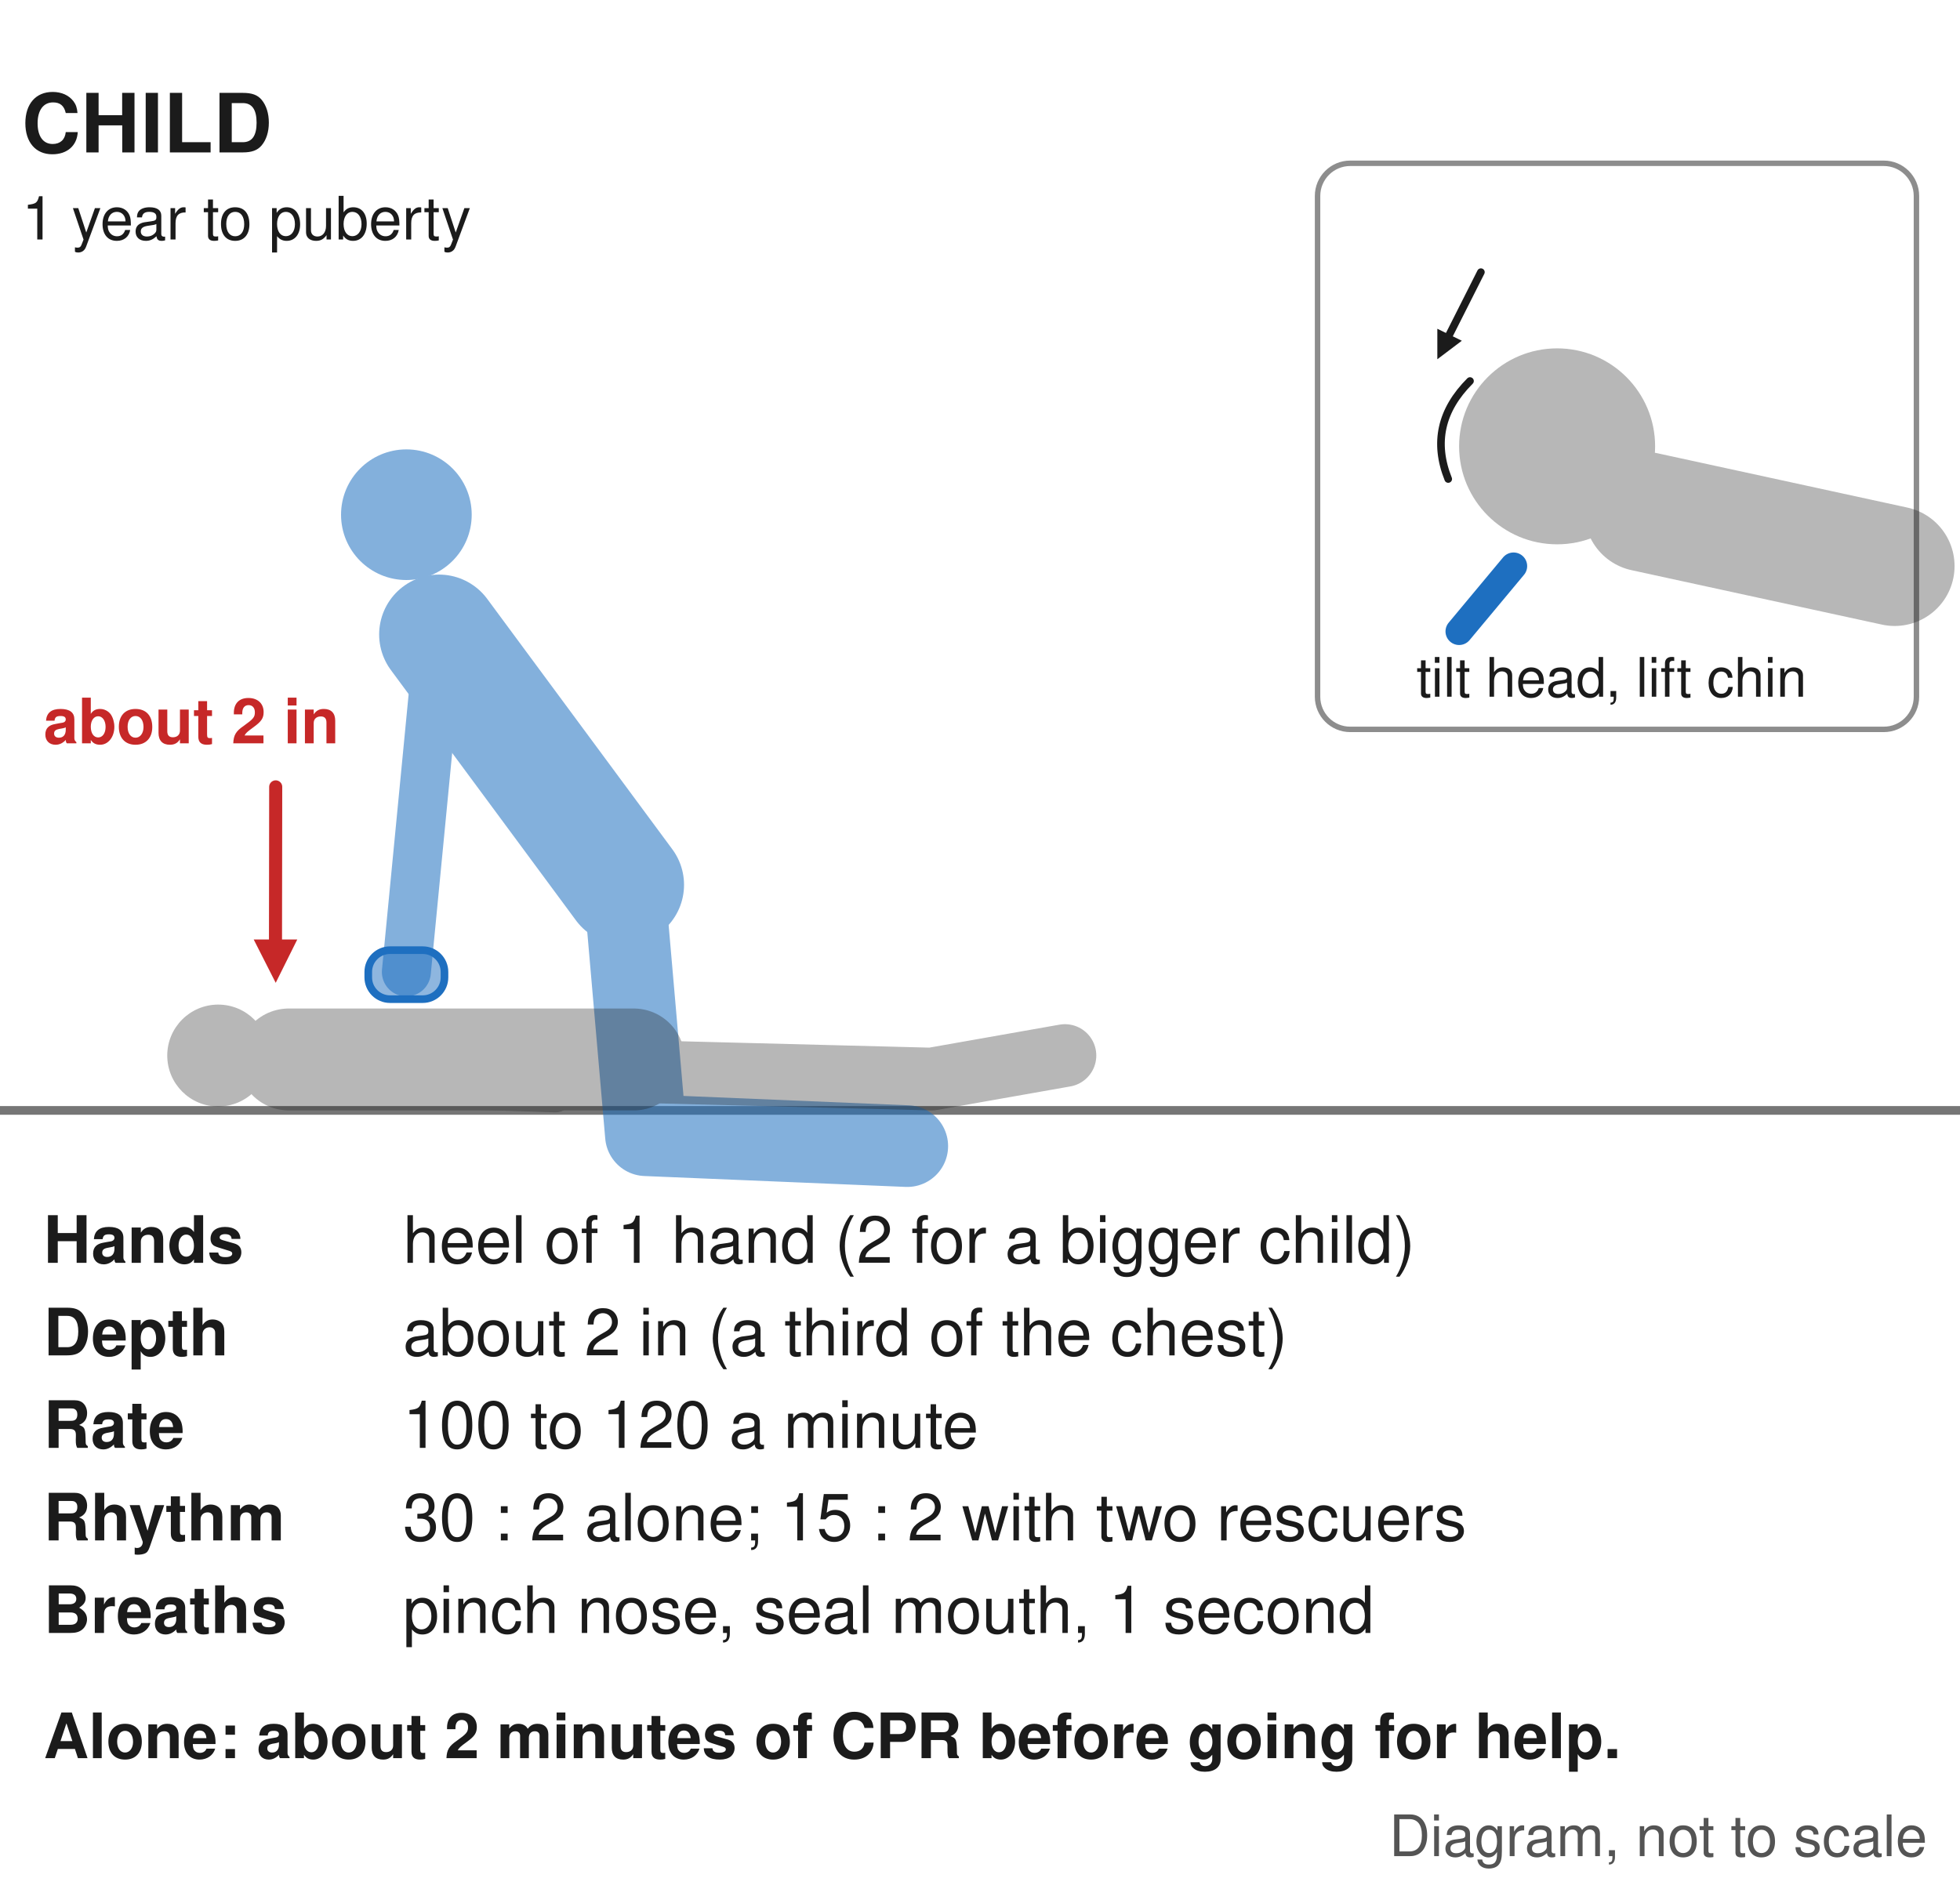
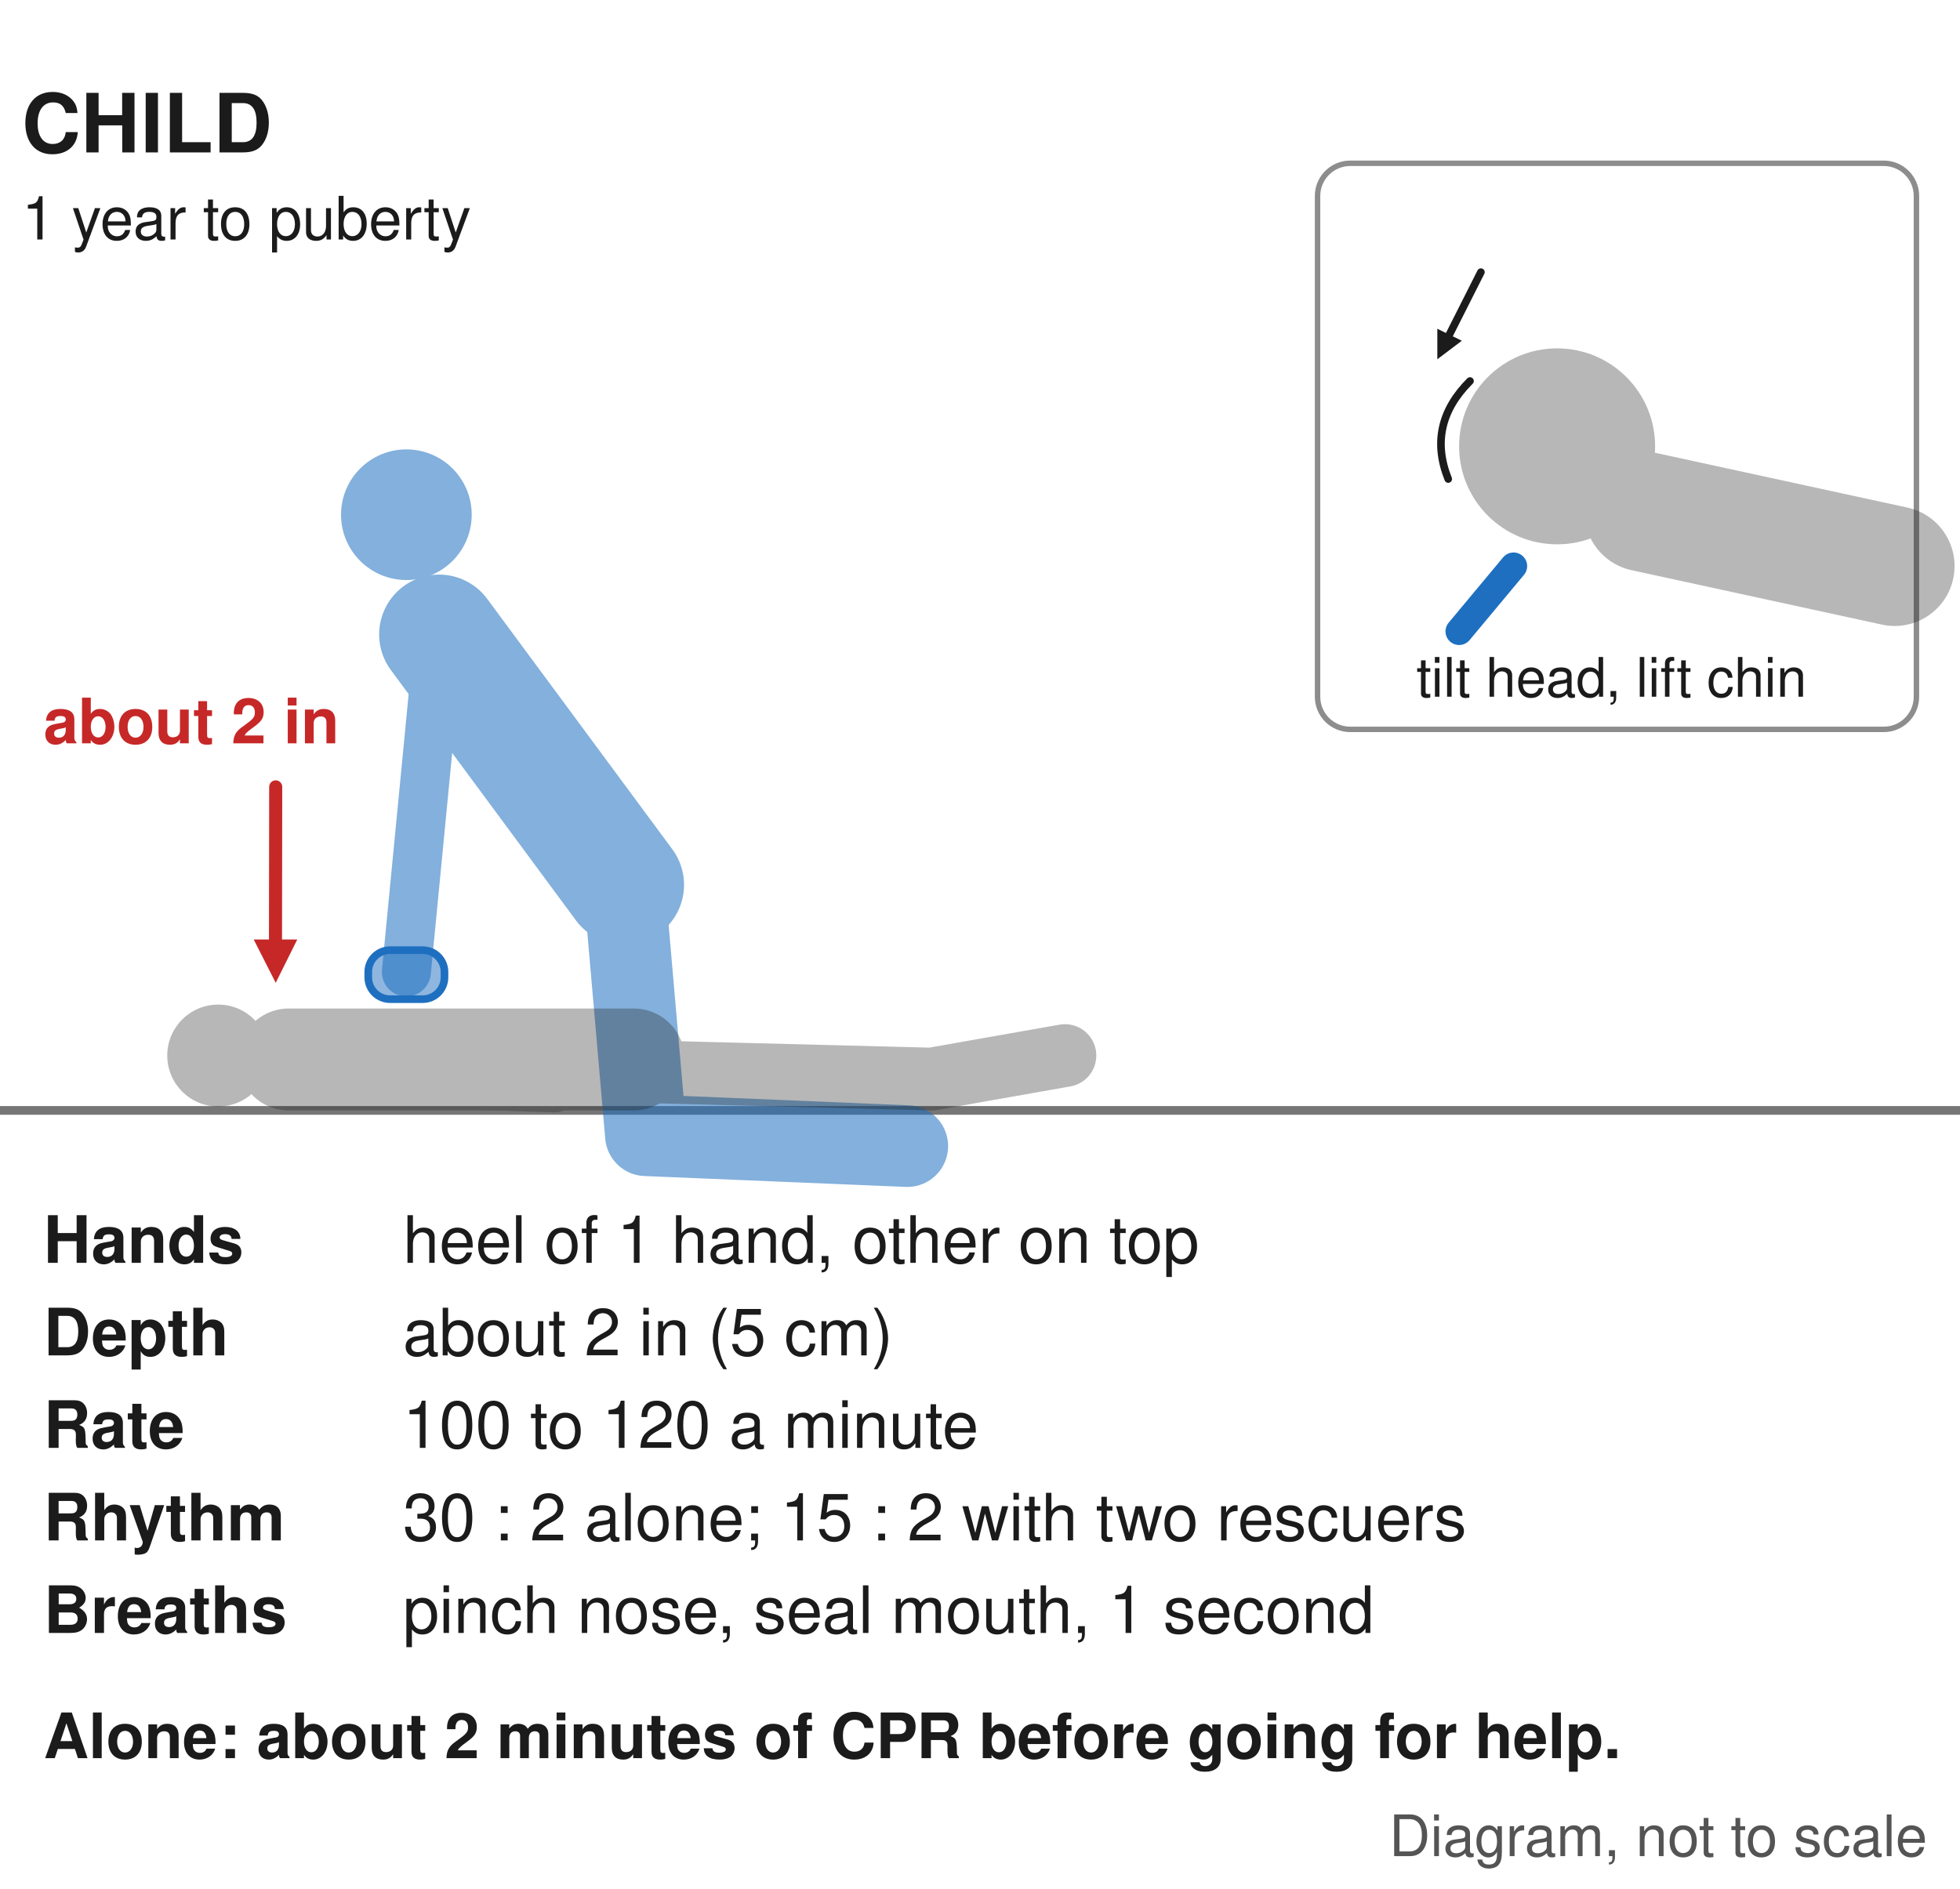
<svg xmlns="http://www.w3.org/2000/svg" viewBox="0 0 360 347" width="360" height="347" color="#1b1b1b" font-family="Helvetica, Arial, sans-serif" font-size="13" class="gpfig fig-cpr-child" aria-label="Child CPR hand position">
  <line x1="0" y1="204" x2="360" y2="204" stroke="currentColor" stroke-width="1.6" stroke-linecap="round" opacity="0.6" />
  <g opacity="0.55">
    <circle cx="74.64" cy="94.56" r="12.0" fill="#1e6fc0" />
    <path d="M80.64,116.56 L114.64,162.56" fill="none" stroke="#1e6fc0" stroke-width="22.0" stroke-linecap="round" stroke-linejoin="round" />
    <path d="M114.64,162.56 L118.64,208.56 L166.64,210.56" fill="none" stroke="#1e6fc0" stroke-width="15.0" stroke-linecap="round" stroke-linejoin="round" />
    <path d="M80.64,116.56 L74.64,178.56" fill="none" stroke="#1e6fc0" stroke-width="9.0" stroke-linecap="round" stroke-linejoin="round" />
  </g>
  <g opacity="0.32">
    <circle cx="40.08" cy="193.92" r="9.36" fill="currentColor" />
    <path d="M53.04,194.64 L116.4,194.64" fill="none" stroke="currentColor" stroke-width="18.72" stroke-linecap="round" stroke-linejoin="round" />
    <path d="M114.96,196.8 L171.12,198.24 L195.6,193.92" fill="none" stroke="currentColor" stroke-width="11.52" stroke-linecap="round" stroke-linejoin="round" />
    <path d="M58.8,199.68 L102.0,201.12" fill="none" stroke="currentColor" stroke-width="6.48" stroke-linecap="round" stroke-linejoin="round" />
  </g>
  <rect x="67.64" y="174.56" width="14" height="9" rx="4" fill="#1e6fc0" fill-opacity="0.5" stroke="#1e6fc0" stroke-width="1.4" />
  <line x1="50.64" y1="144.56" x2="50.6" y2="172.6" stroke="#c62828" stroke-width="2.4" stroke-linecap="round" />
  <path d="M50.64,180.56 L54.6,172.6 L46.6,172.6 Z" fill="#c62828" stroke="none" />
  <text x="8" y="136.56" font-size="11.5" font-weight="bold" fill="#c62828">about 2 in</text>
  <text x="4" y="28" font-size="15" font-weight="bold" fill="currentColor">CHILD</text>
  <text x="4" y="44" font-size="11" fill="currentColor">1 year to puberty</text>
  <rect x="242" y="30" width="110" height="104" rx="6" fill="none" stroke="currentColor" stroke-width="1" opacity="0.5" />
  <g opacity="0.32">
    <circle cx="286" cy="82" r="18" fill="currentColor" />
    <path d="M302,94 L348,104" fill="none" stroke="currentColor" stroke-width="22" stroke-linecap="round" stroke-linejoin="round" />
  </g>
  <path d="M270,70 q-8,8 -4,18" fill="none" stroke="currentColor" stroke-width="1.4" stroke-linejoin="round" stroke-linecap="round" />
  <line x1="272" y1="50" x2="266.2" y2="61.5" stroke="currentColor" stroke-width="1.4" stroke-linecap="round" />
  <path d="M264,66 L268.5,62.6 L264.0,60.4 Z" fill="currentColor" stroke="none" />
  <path d="M278,104 l-10,12" fill="none" stroke="#1e6fc0" stroke-width="5" stroke-linejoin="round" stroke-linecap="round" />
  <text x="296" y="128" font-size="10" text-anchor="middle" fill="currentColor">tilt head, lift chin</text>
  <text x="8" y="232" font-size="12" font-weight="bold" fill="currentColor">Hands</text>
-   <text x="74" y="232" font-size="12" fill="currentColor">heel of 1 hand (2 for a bigger child)</text>
+   <text x="74" y="232" font-size="12" fill="currentColor">heel of 1 hand, other on top</text>
  <text x="8" y="249" font-size="12" font-weight="bold" fill="currentColor">Depth</text>
-   <text x="74" y="249" font-size="12" fill="currentColor">about 2 in (a third of the chest)</text>
+   <text x="74" y="249" font-size="12" fill="currentColor">about 2 in (5 cm)</text>
  <text x="8" y="266" font-size="12" font-weight="bold" fill="currentColor">Rate</text>
  <text x="74" y="266" font-size="12" fill="currentColor">100 to 120 a minute</text>
  <text x="8" y="283" font-size="12" font-weight="bold" fill="currentColor">Rhythm</text>
  <text x="74" y="283" font-size="12" fill="currentColor">30 : 2 alone; 15 : 2 with two rescuers</text>
  <text x="8" y="300" font-size="12" font-weight="bold" fill="currentColor">Breaths</text>
  <text x="74" y="300" font-size="12" fill="currentColor">pinch nose, seal mouth, 1 second</text>
  <text x="8" y="323" font-size="11.5" font-weight="bold" fill="currentColor">Alone: about 2 minutes of CPR before going for help.</text>
  <text x="354" y="341" font-size="10.5" text-anchor="end" fill="currentColor" opacity="0.75">Diagram, not to scale</text>
</svg>
